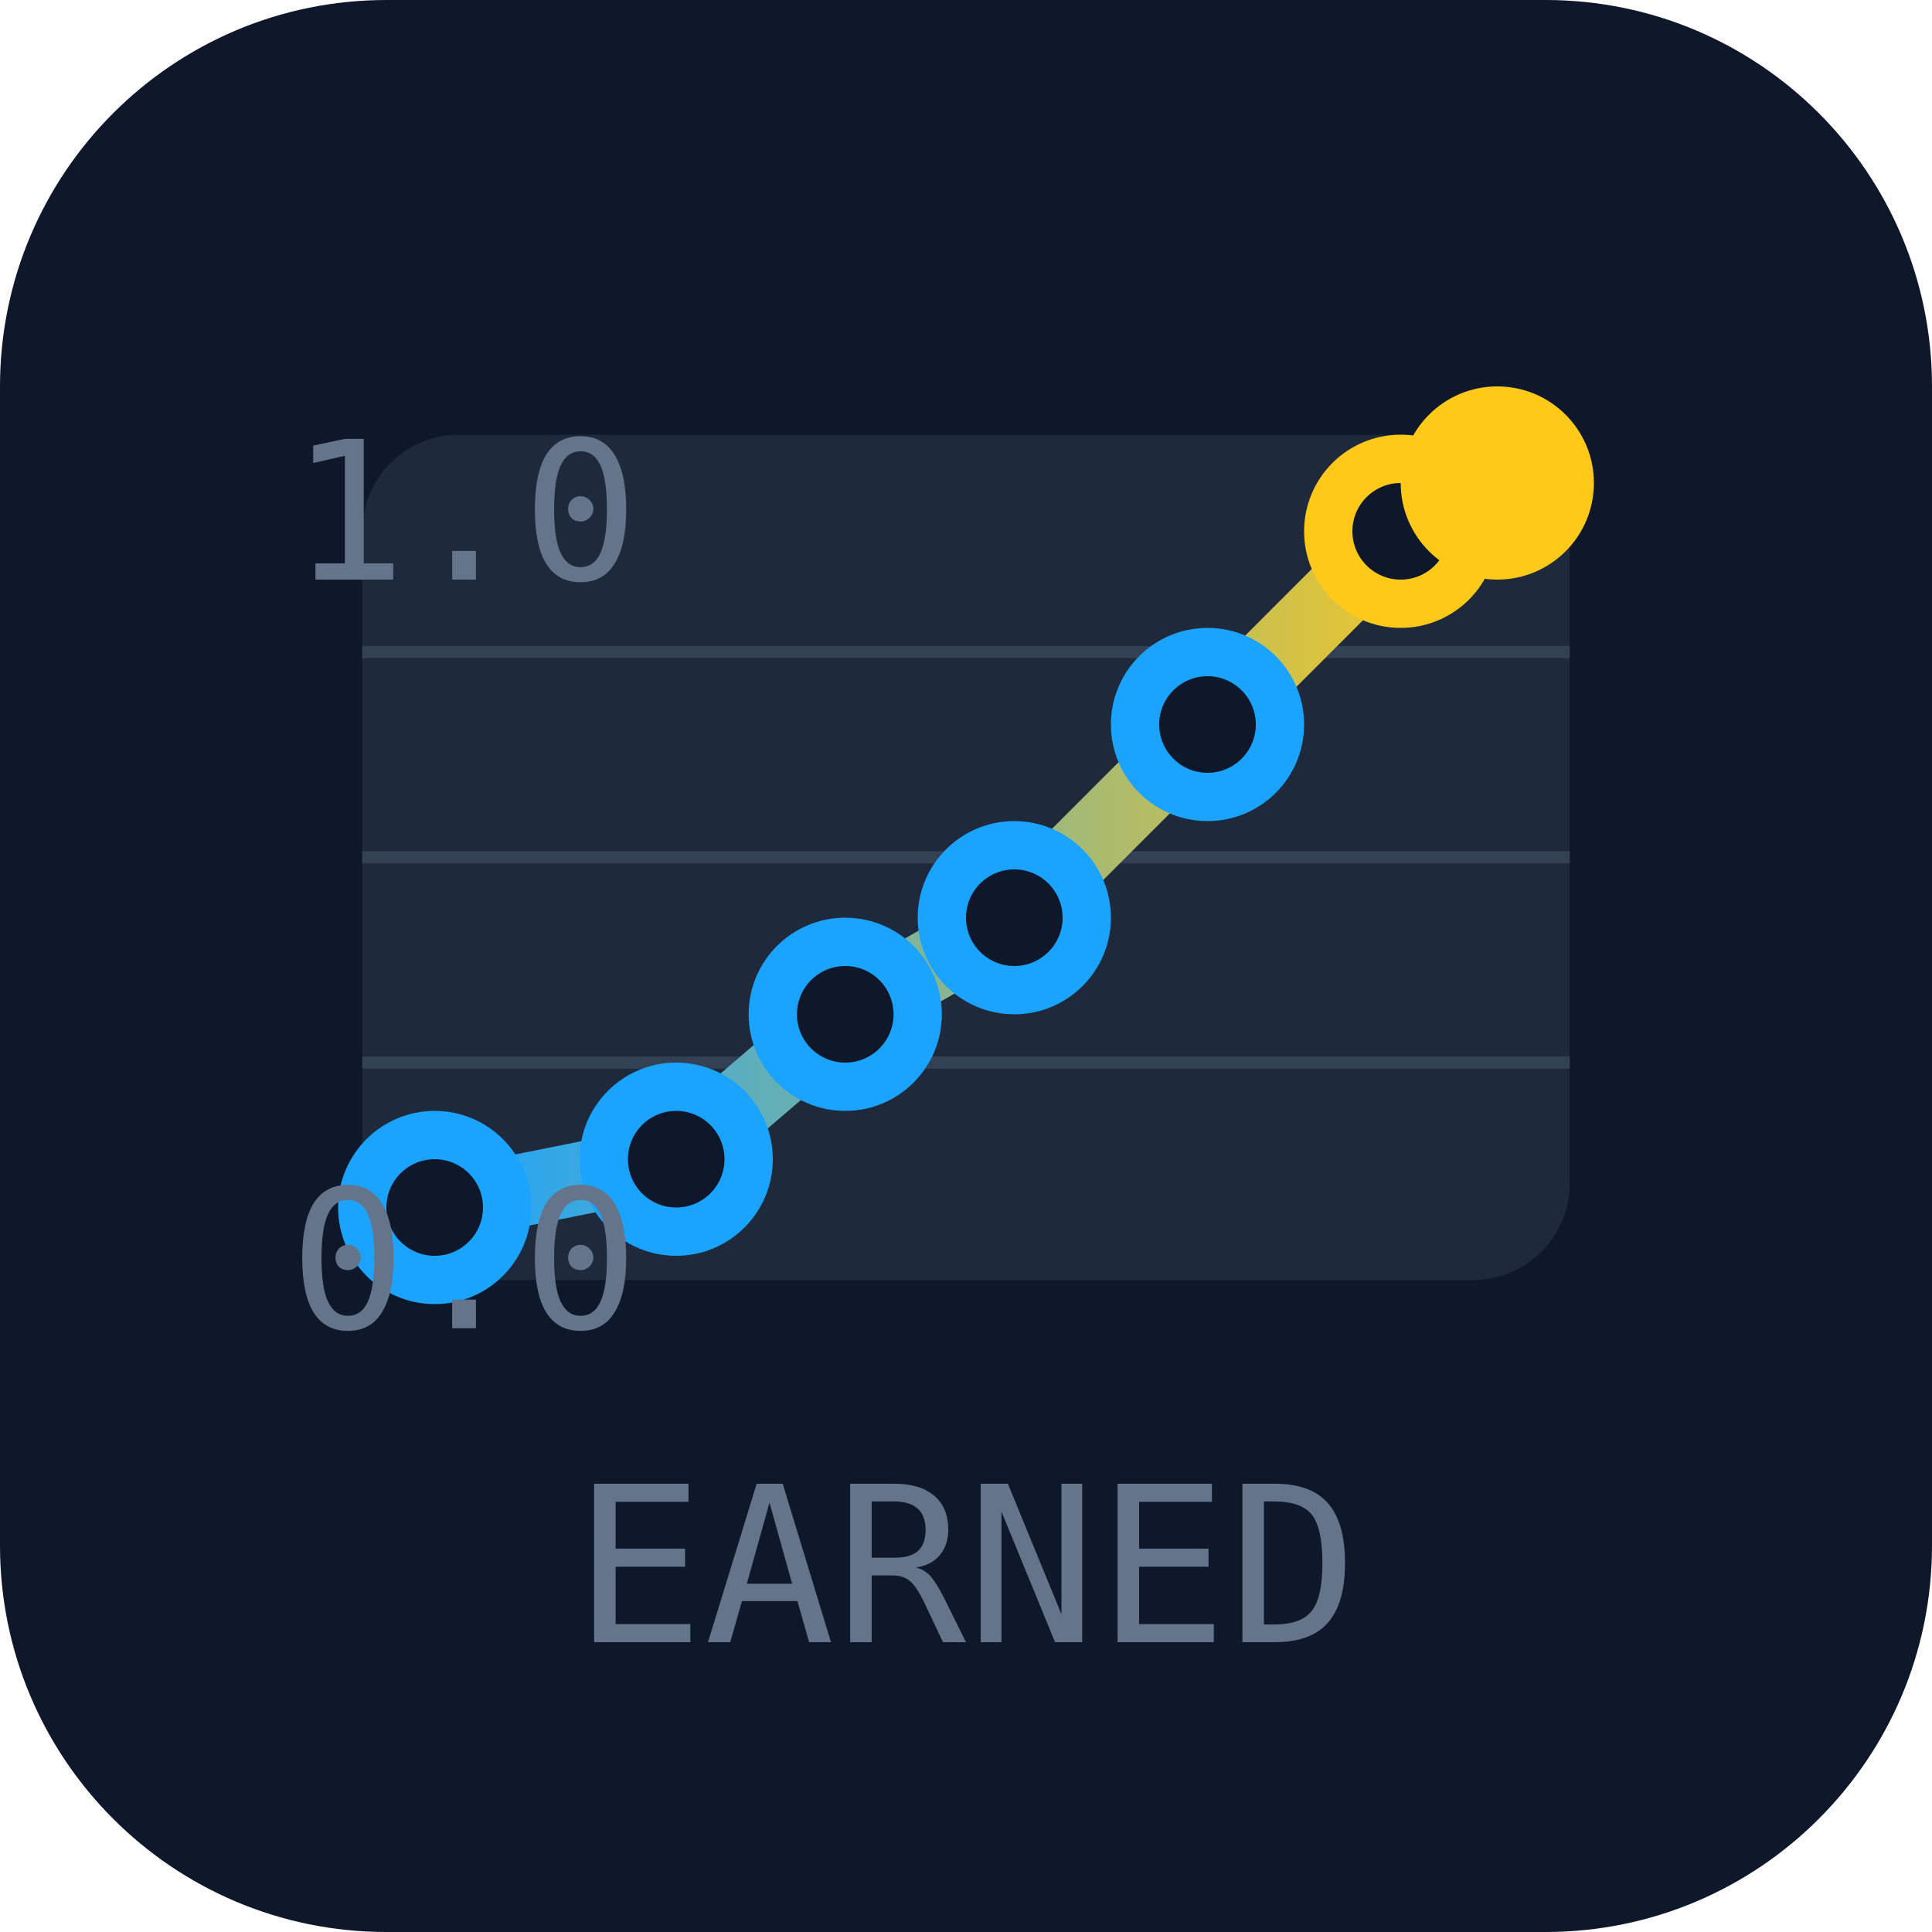
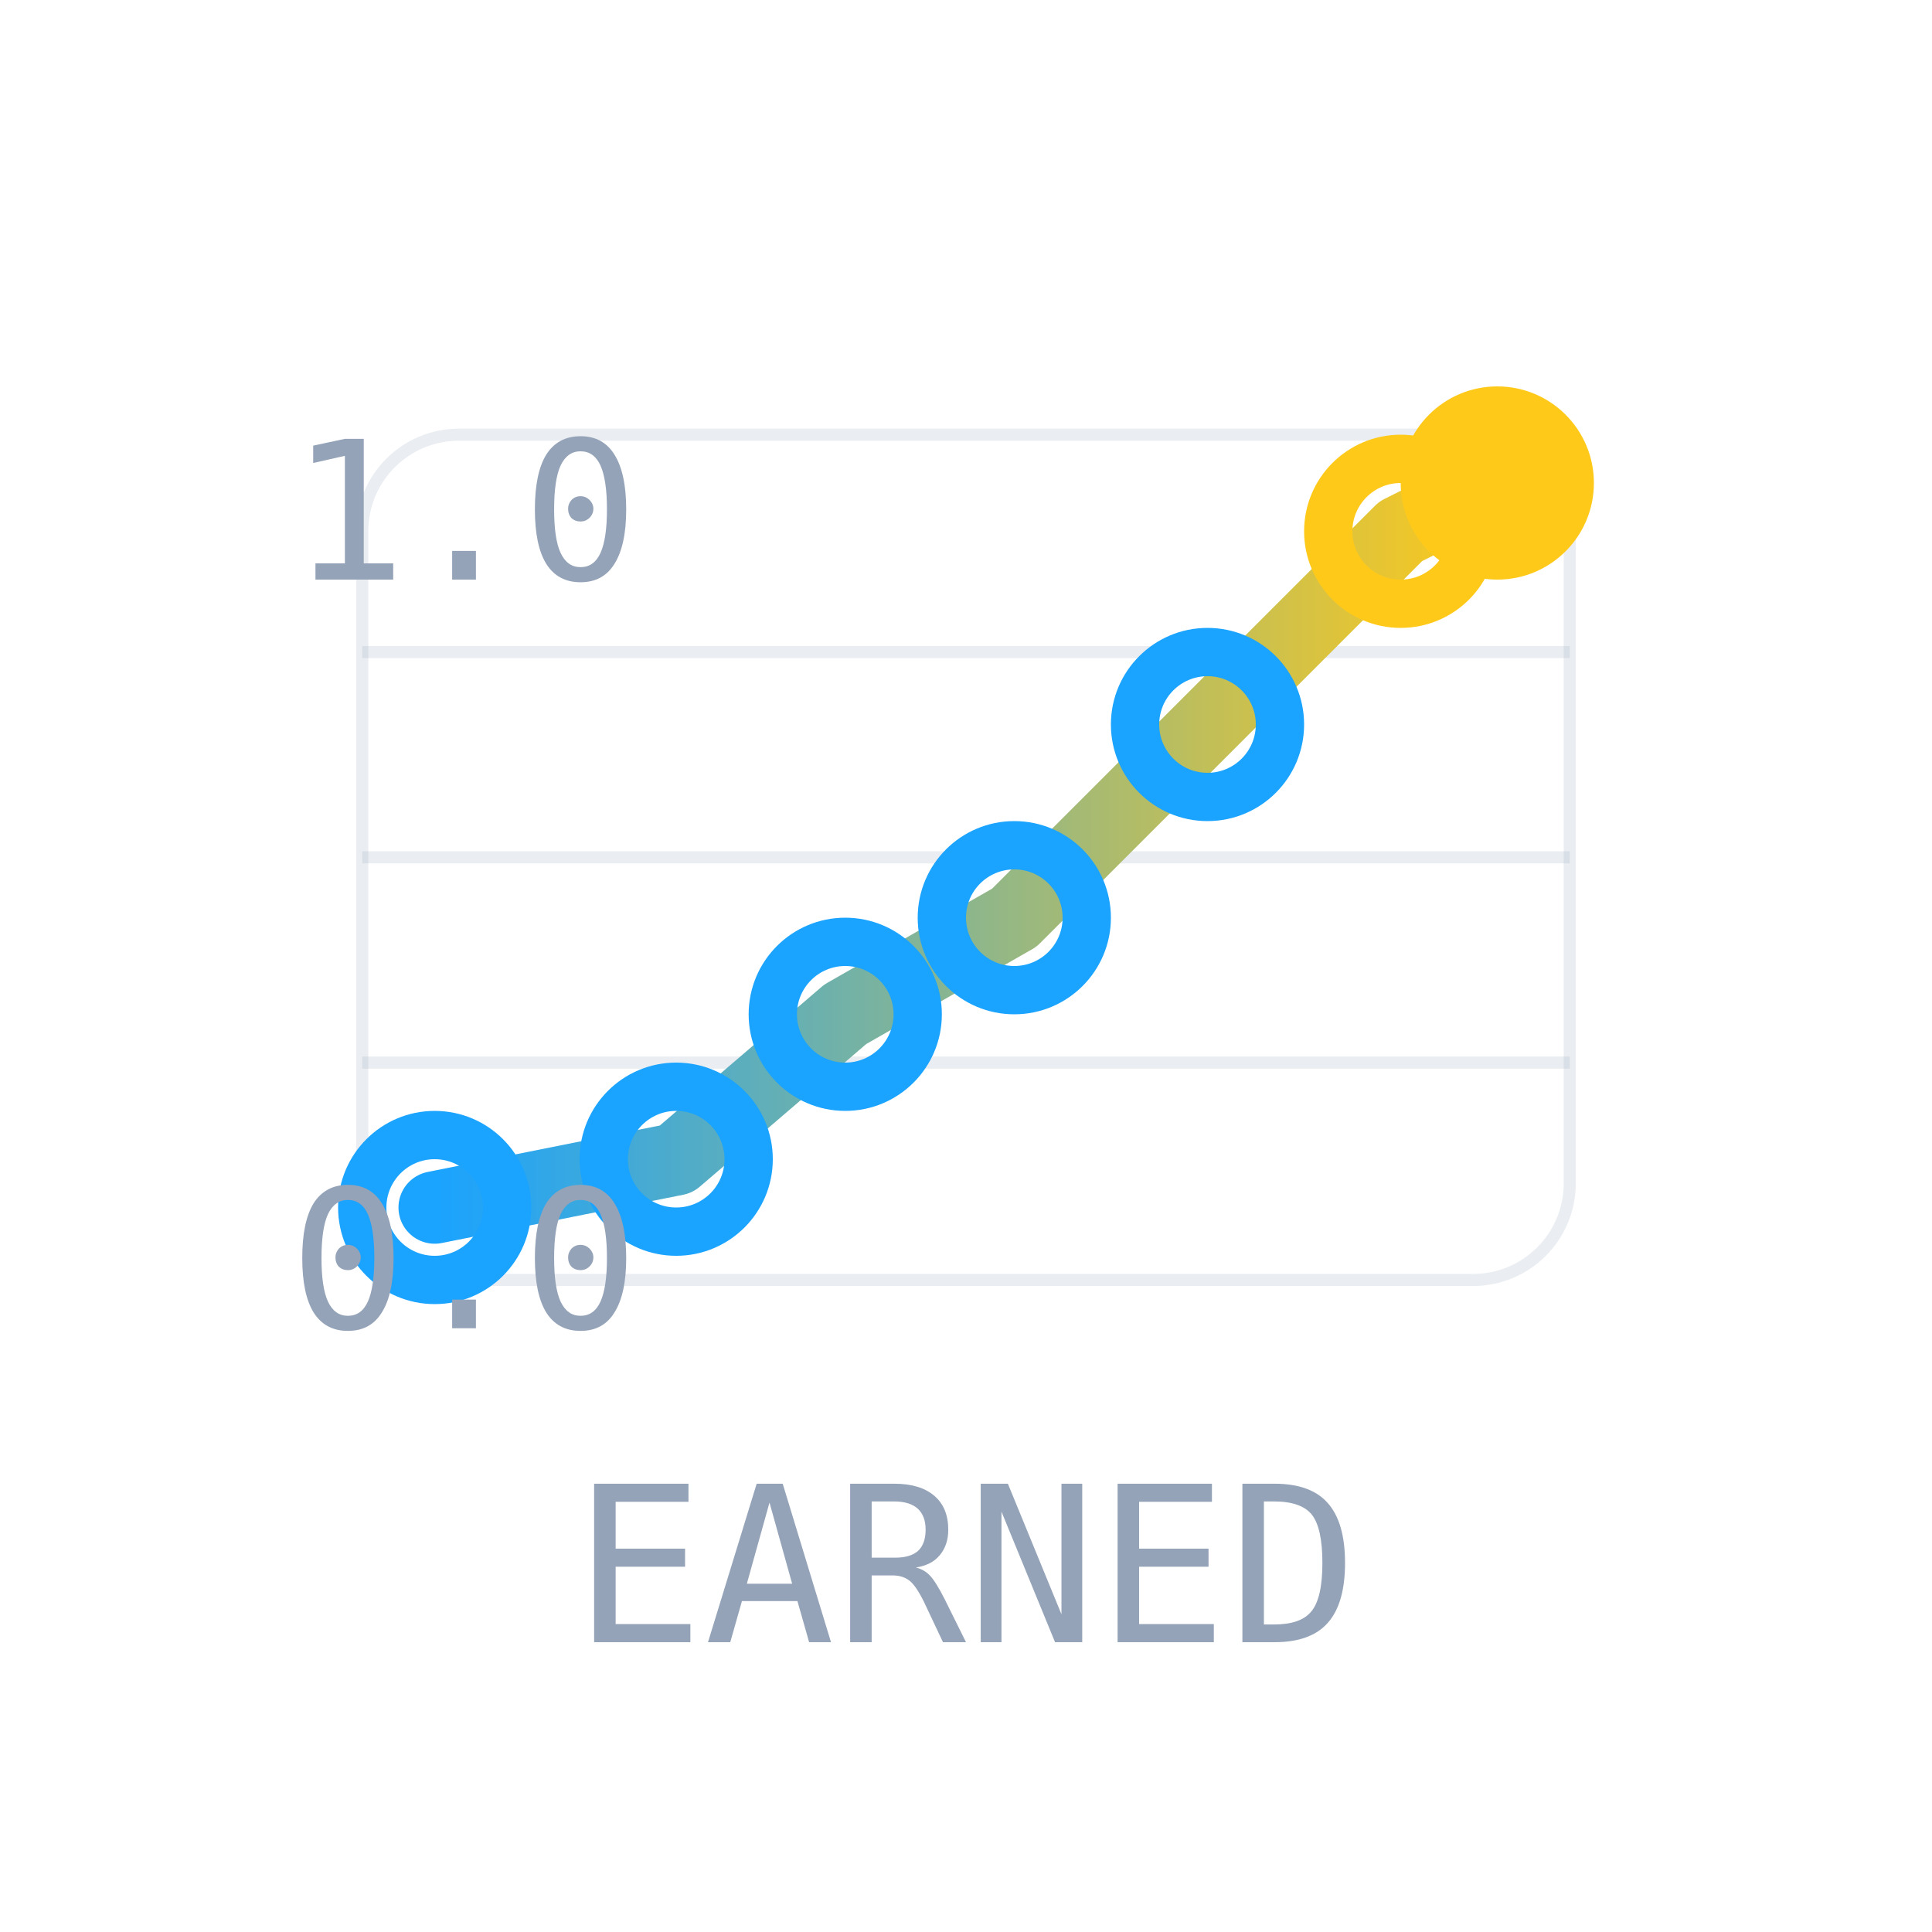
<svg xmlns="http://www.w3.org/2000/svg" viewBox="0 0 80 80" width="80" height="80">
  <defs>
    <linearGradient id="trustGradStart" x1="0%" y1="0%" x2="100%" y2="0%">
      <stop offset="0%" stop-color="#1aa3ff" stop-opacity="0.3" />
      <stop offset="100%" stop-color="#1aa3ff" />
    </linearGradient>
    <linearGradient id="trustGradFull" x1="0%" y1="0%" x2="100%" y2="0%">
      <stop offset="0%" stop-color="#1aa3ff" />
      <stop offset="100%" stop-color="#ffc91a" />
    </linearGradient>
  </defs>
-   <rect width="80" height="80" rx="16" fill="#0f172a" />
-   <rect x="15" y="18" width="50" height="35" fill="#1e293b" rx="4" />
-   <g stroke="#334155" stroke-width="0.5">
+   <rect width="80" height="80" rx="16" fill="none" />
+   <rect x="15" y="18" width="50" height="35" fill="none" stroke="#94a3b8" stroke-width="0.5" rx="4" opacity="0.2" />
+   <g stroke="#94a3b8" stroke-width="0.5" opacity="0.2">
    <line x1="15" y1="27" x2="65" y2="27" />
    <line x1="15" y1="35.5" x2="65" y2="35.5" />
    <line x1="15" y1="44" x2="65" y2="44" />
  </g>
  <polyline points="18,50 28,48 35,42 42,38 50,30 58,22 62,20" fill="none" stroke="url(#trustGradFull)" stroke-width="3" stroke-linecap="round" stroke-linejoin="round" />
-   <g fill="#0f172a" stroke="#1aa3ff" stroke-width="2">
+   <g fill="none" stroke="#1aa3ff" stroke-width="2">
    <circle cx="18" cy="50" r="3" />
    <circle cx="28" cy="48" r="3" />
    <circle cx="35" cy="42" r="3" />
    <circle cx="42" cy="38" r="3" />
    <circle cx="50" cy="30" r="3" />
  </g>
-   <circle cx="58" cy="22" r="3" fill="#0f172a" stroke="#ffc91a" stroke-width="2" />
+   <circle cx="58" cy="22" r="3" fill="none" stroke="#ffc91a" stroke-width="2" />
  <circle cx="62" cy="20" r="4" fill="#ffc91a" />
-   <text x="12" y="55" fill="#64748b" font-family="monospace" font-size="8">0.0</text>
-   <text x="12" y="24" fill="#64748b" font-family="monospace" font-size="8">1.0</text>
-   <text x="40" y="68" text-anchor="middle" fill="#64748b" font-family="monospace" font-size="9">EARNED</text>
+   <text x="12" y="55" fill="#94a3b8" font-family="monospace" font-size="8">0.0</text>
+   <text x="12" y="24" fill="#94a3b8" font-family="monospace" font-size="8">1.0</text>
+   <text x="40" y="68" text-anchor="middle" fill="#94a3b8" font-family="monospace" font-size="9">EARNED</text>
</svg>
